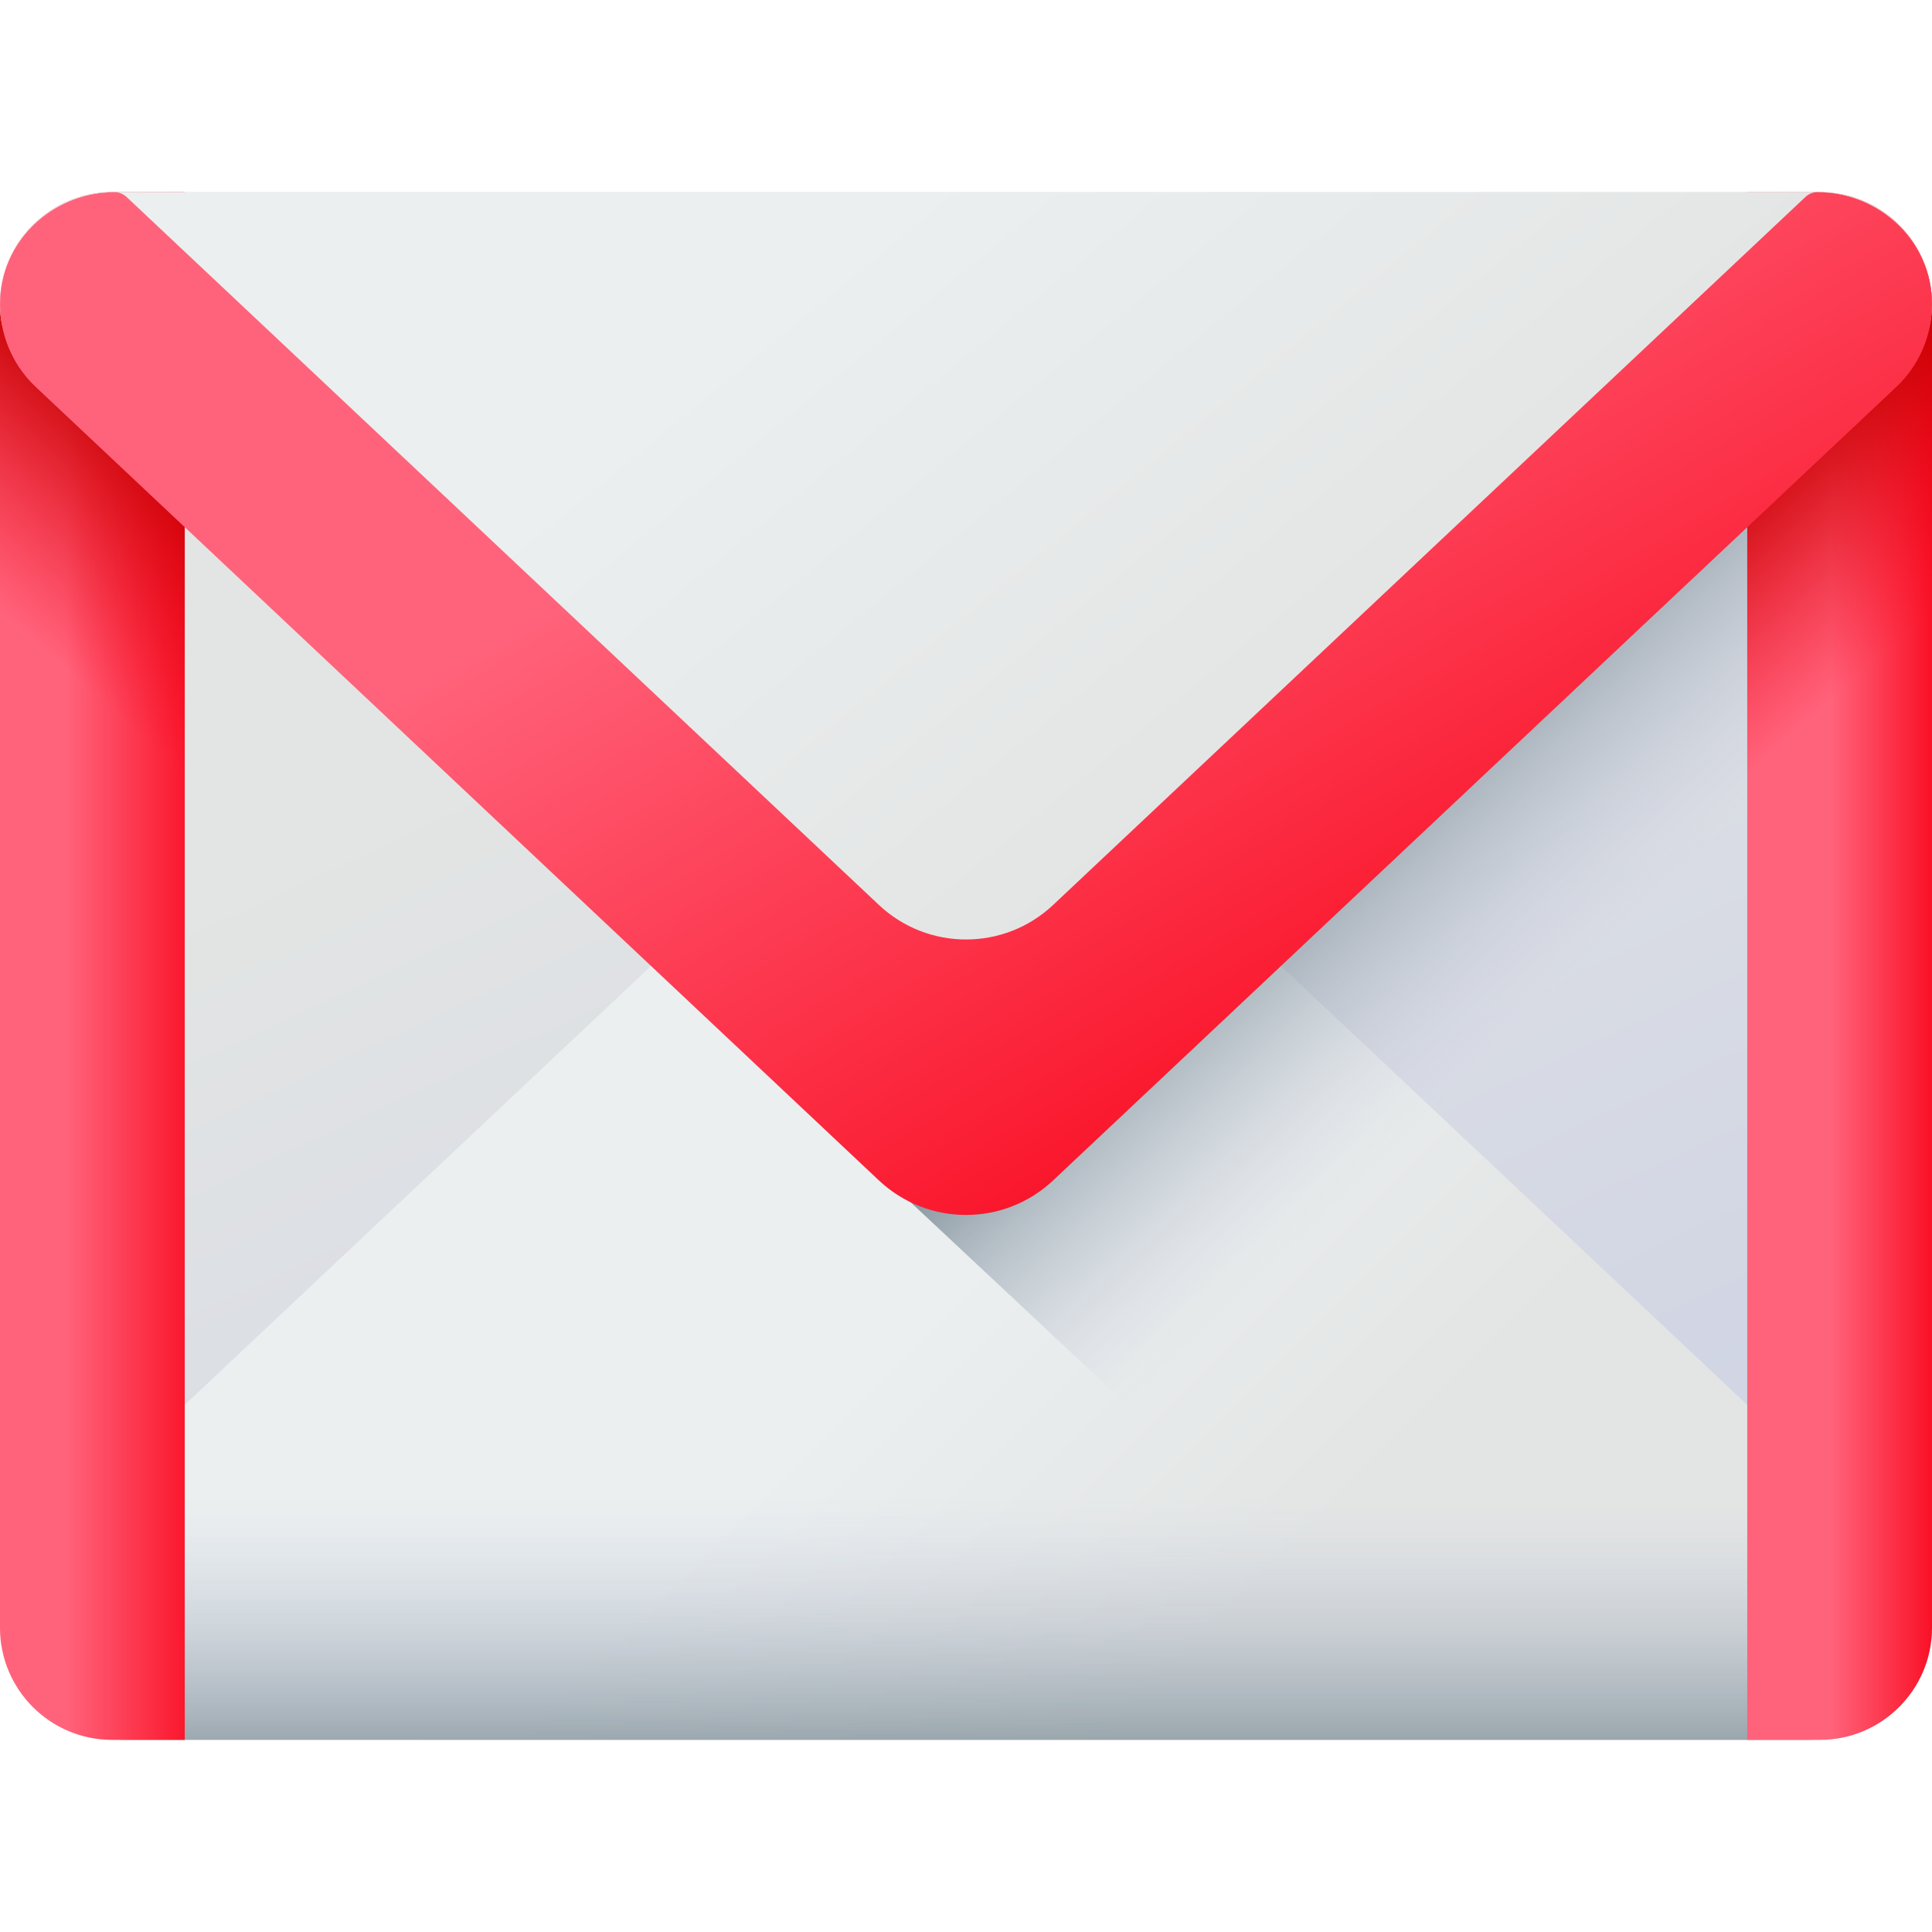
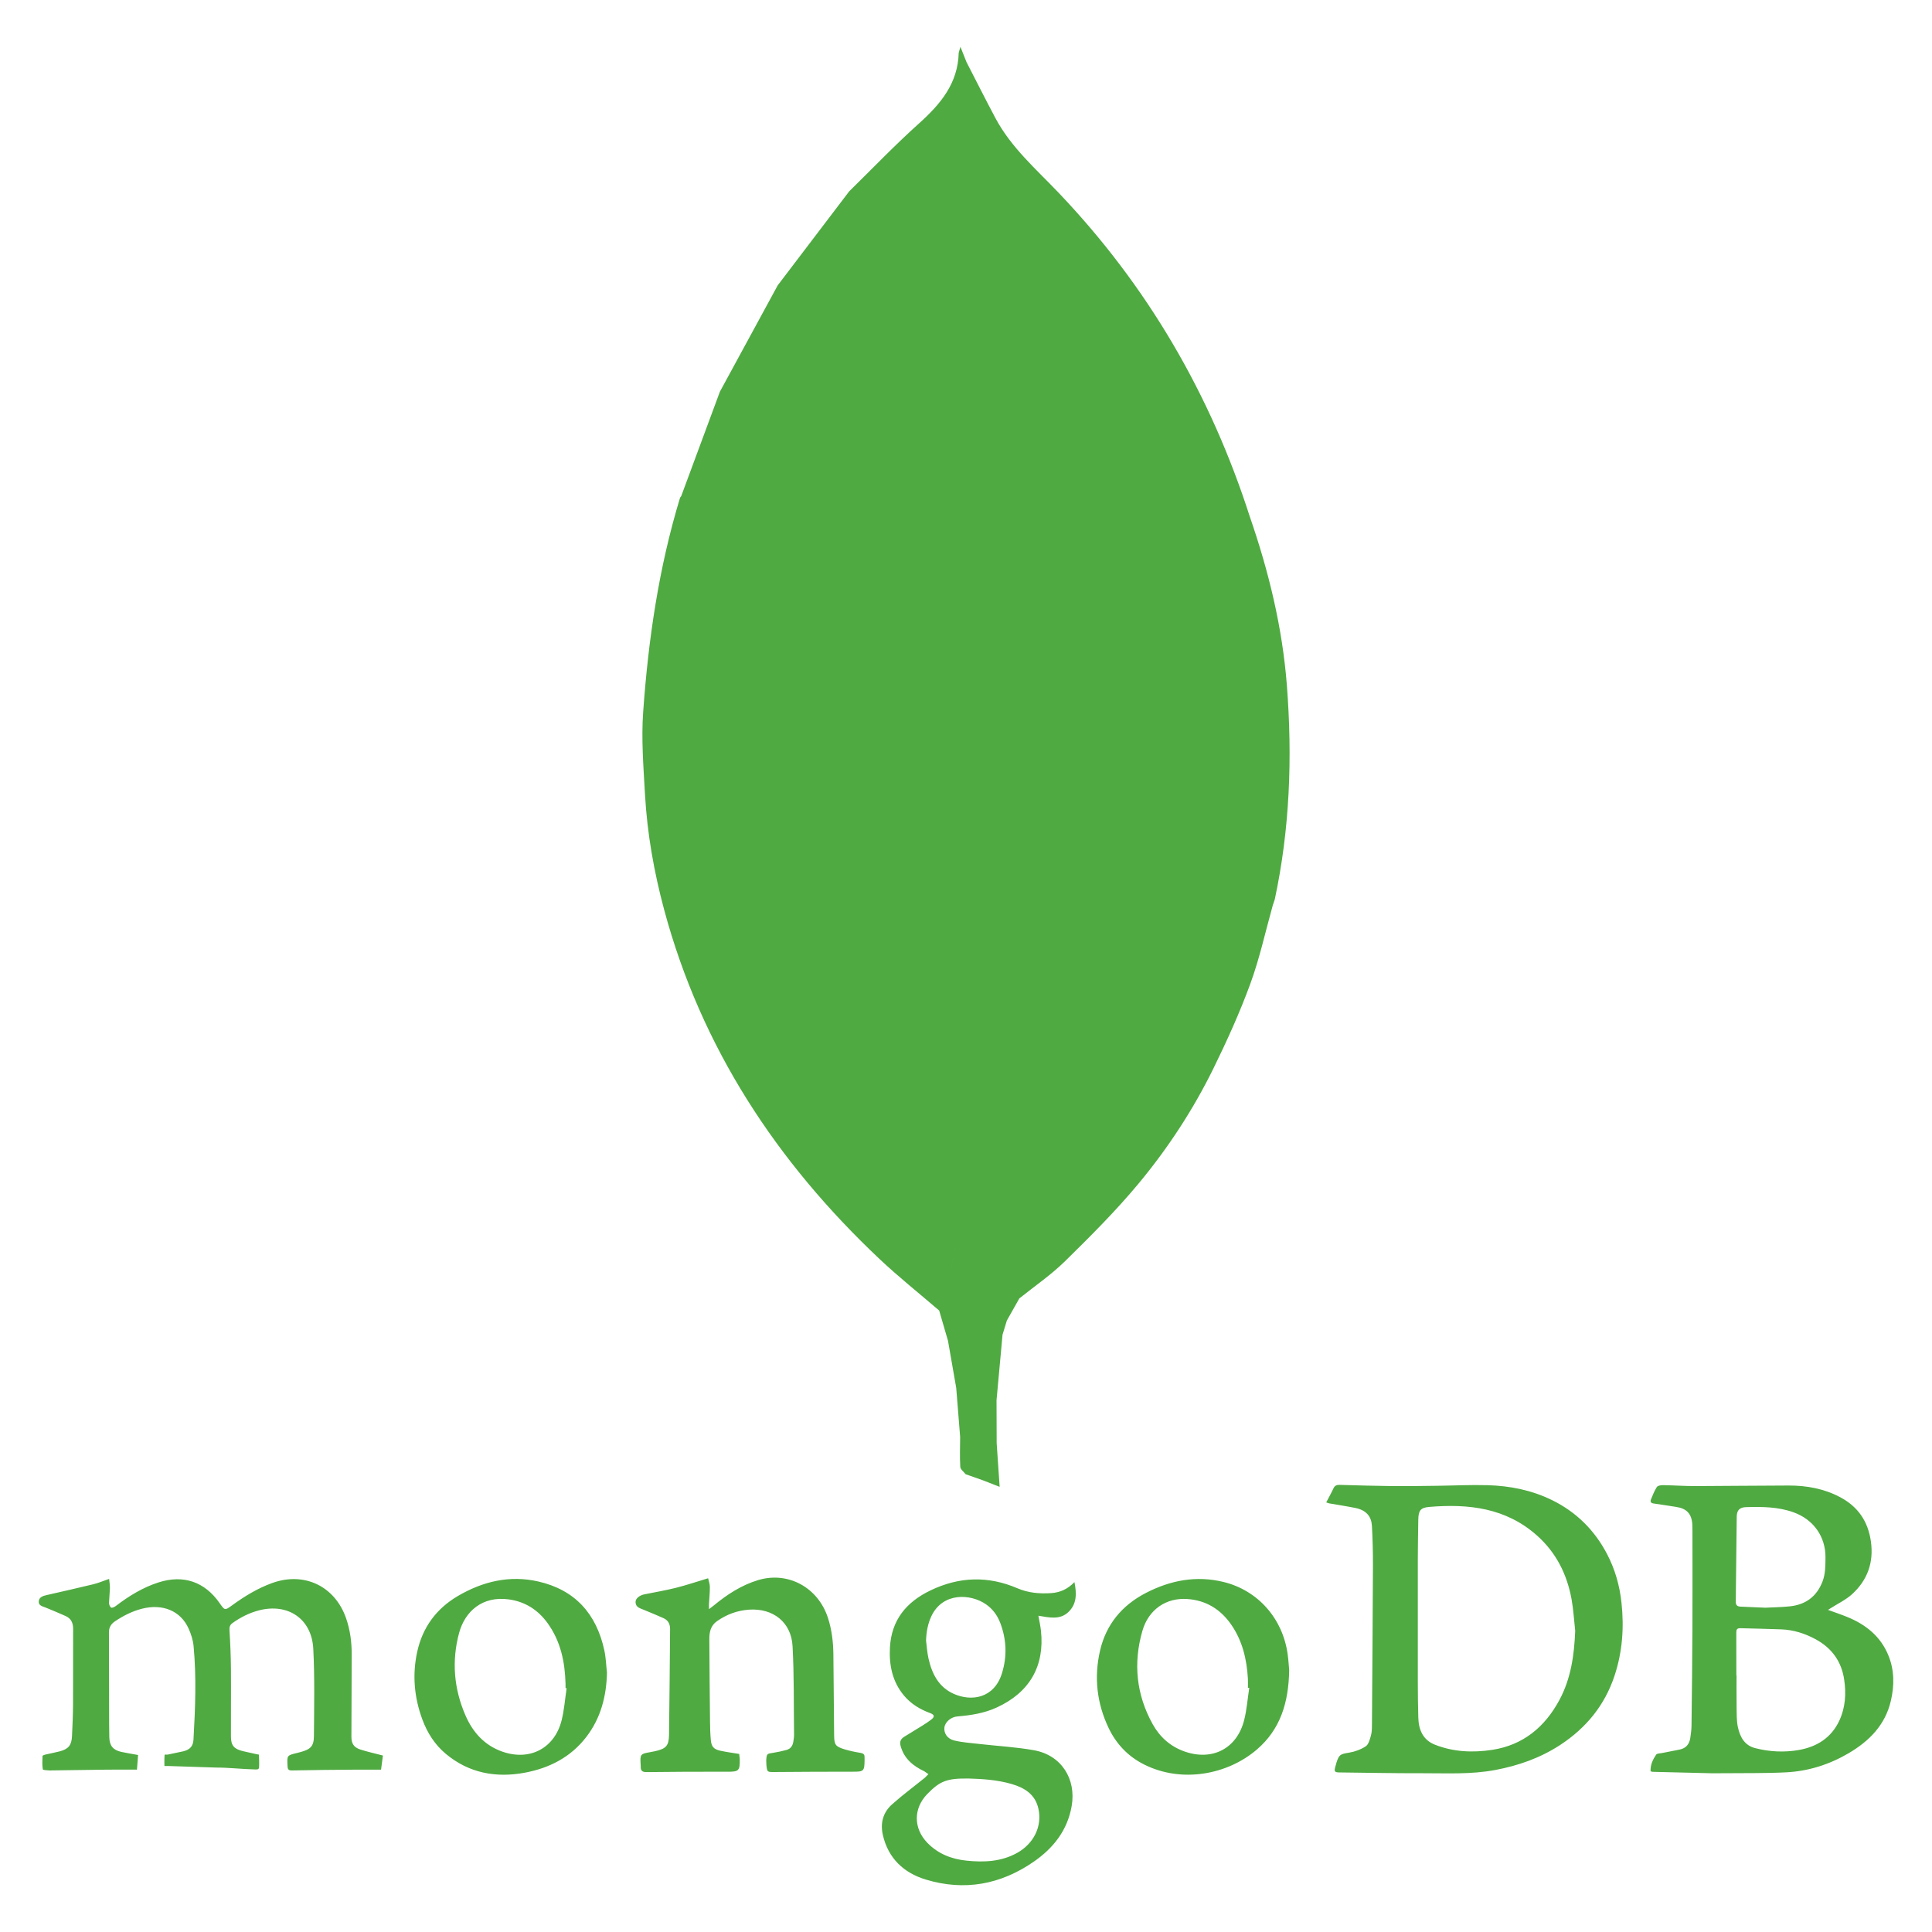
- <svg xmlns="http://www.w3.org/2000/svg" xmlns:xlink="http://www.w3.org/1999/xlink" width="512" height="512" enable-background="new 0 0 510 510" viewBox="0 0 510 510">
-   <linearGradient id="s" x1="218.97" x2="380.27" y1="158.34" y2="504.61" gradientUnits="userSpaceOnUse">
-     <stop stop-color="#e3e5e4" offset="0" />
-     <stop stop-color="#cbd0e4" offset="1" />
-   </linearGradient>
-   <linearGradient id="o">
-     <stop stop-color="#ebeff0" offset="0" />
-     <stop stop-color="#e3e5e4" offset="1" />
-   </linearGradient>
-   <linearGradient id="t" x1="207.04" x2="290.35" y1="381.65" y2="464.96" gradientUnits="userSpaceOnUse" xlink:href="#o" />
-   <linearGradient id="p">
-     <stop stop-color="#cbd0e4" stop-opacity="0" offset="0" />
-     <stop stop-color="#6a7d83" offset="1" />
-   </linearGradient>
-   <linearGradient id="u" x1="255" x2="255" y1="395.1" y2="480.64" gradientUnits="userSpaceOnUse" xlink:href="#p" />
-   <linearGradient id="a">
-     <stop stop-color="#ff637b" offset="0" />
-     <stop stop-color="#f90217" offset="1" />
-   </linearGradient>
-   <linearGradient id="v" x1="17.333" x2="58.022" y1="255" y2="255" gradientUnits="userSpaceOnUse" xlink:href="#a" />
-   <linearGradient id="w" x1="419.96" x2="357.29" y1="254.05" y2="188.05" gradientUnits="userSpaceOnUse" xlink:href="#p" />
-   <linearGradient id="x" x1="483.33" x2="514.67" y1="255" y2="255" gradientUnits="userSpaceOnUse" xlink:href="#a" />
-   <linearGradient id="q">
-     <stop stop-color="#f90217" stop-opacity="0" offset="0" />
-     <stop stop-color="#e7010f" stop-opacity=".267" offset=".267" />
-     <stop stop-color="#ce0004" stop-opacity=".723" offset=".723" />
-     <stop stop-color="#c50000" offset="1" />
-   </linearGradient>
-   <linearGradient id="y" x1="500.77" x2="458.77" y1="169.55" y2="122.05" gradientUnits="userSpaceOnUse" xlink:href="#q" />
-   <linearGradient id="z" x1="962" x2="920" y1="169.55" y2="122.05" gradientTransform="matrix(-1 0 0 1 971.23 0)" gradientUnits="userSpaceOnUse" xlink:href="#q" />
-   <linearGradient id="aa" x1="234.41" x2="346.19" y1="54.061" y2="189.69" gradientUnits="userSpaceOnUse" xlink:href="#o" />
-   <linearGradient id="r" x1="261.03" x2="390.36" y1="90.574" y2="308.57" gradientUnits="userSpaceOnUse" xlink:href="#a" />
-   <path d="m462.39 459.28h-414.79c-16.351 0-29.607-13.256-29.607-29.608l-18-349.35c0-16.352 13.256-29.607 29.607-29.607h450.78c16.352 0 29.607 13.256 29.607 29.607l-18 349.35c1e-3 16.352-13.255 29.608-29.606 29.608z" fill="url(#s)" />
-   <path d="m480.39 459.28h-450.79c-16.351 0-29.607-13.256-29.607-29.608 0-8.258 3.41-16.149 9.423-21.808l222.58-209.46c12.918-12.156 33.066-12.156 45.984 0l222.58 209.46c6.014 5.659 9.423 13.55 9.423 21.808 0 16.352-13.256 29.608-29.607 29.608z" fill="url(#t)" />
-   <path d="m4.235 352.96v76.711c0 16.352 13.036 29.607 29.116 29.607h443.3c16.08 0 29.116-13.256 29.116-29.607v-76.711z" fill="url(#u)" />
-   <path d="m0 80.326v349.35c0 16.352 13.256 29.607 29.607 29.607h19.16v-408.56h-19.16c-16.351 0-29.607 13.256-29.607 29.608z" fill="url(#v)" />
-   <path d="m10.423 102.13 381.58 357.15h88.393c16.352 0 29.607-13.256 29.607-29.607v-349.35c0-16.352-13.256-27.607-29.607-27.607h-450.79c-16.351-1e-3 -28.607 11.255-28.607 27.607 0 8.257 3.41 16.148 9.423 21.807z" fill="url(#w)" />
-   <path d="m510 80.326v349.35c0 16.352-13.256 29.607-29.607 29.607h-19.16v-408.56h19.16c16.351 0 29.607 13.256 29.607 29.608z" fill="url(#x)" />
-   <path d="m480.39 52.718h-19.16v181h48.767v-151.39c0-16.352-13.256-29.608-29.607-29.608z" fill="url(#y)" />
-   <path d="m29.607 52.718h19.16v181h-48.767v-151.39c0-16.352 13.256-29.608 29.607-29.608z" fill="url(#z)" />
-   <path d="m480.39 50.718h-450.79c-16.351 0-29.607 13.256-29.607 29.608 0 8.258 3.41 13.149 9.423 18.808l222.58 209.46c12.918 12.156 33.066 12.156 45.984 0l222.58-209.47c6.013-5.659 9.423-10.55 9.423-18.807 0-16.352-13.256-29.608-29.607-29.608z" fill="url(#aa)" />
-   <path d="m479.78 50.718c-1.179 0-2.313 0.45-3.171 1.257l-198.61 186.91c-12.918 12.156-33.066 12.156-45.984 0l-198.61-186.9c-0.858-0.808-1.993-1.258-3.171-1.258-15.107 0-28.248 11.079-30.018 26.082-1.121 9.503 2.351 18.873 9.216 25.333l222.58 209.46c12.918 12.156 33.066 12.156 45.984 0l222.58-209.46c6.865-6.461 10.337-15.83 9.216-25.333-1.771-15.003-14.912-26.082-30.019-26.082z" fill="url(#r)" />
+ <svg xmlns="http://www.w3.org/2000/svg" viewBox="0 0 128 128">
+   <path d="M82.803 34.23c-2.604-8.108-6.781-15.284-12.667-21.459-1.488-1.562-3.142-2.993-4.18-4.936-.656-1.23-1.281-2.477-1.92-3.715l-.406-1.021-.113.402c-.053 2.02-1.197 3.389-2.621 4.668-1.604 1.438-3.096 3-4.636 4.509l-4.736 6.229-3.829 7.042-2.561 6.915-.077.107c-1.409 4.629-2.104 9.389-2.445 14.195-.129 1.807.019 3.639.12 5.455.145 2.596.596 5.147 1.272 7.66 2.457 9.126 7.444 16.695 14.263 23.127 1.266 1.195 2.635 2.282 3.956 3.418l.585 2.008.544 3.116.26 3.253c-.003.66-.03 1.323.009 1.981.011.169.231.325.355.487l1.104.388 1.149.447-.197-2.891-.009-2.848.397-4.338.288-.944.825-1.461c1.018-.818 2.109-1.562 3.036-2.473 1.677-1.647 3.351-3.317 4.852-5.122 1.947-2.341 3.623-4.896 4.969-7.636.899-1.833 1.747-3.703 2.448-5.618.618-1.688 1.001-3.463 1.488-5.2l.128-.375c1.005-4.688 1.174-9.424.805-14.19-.297-3.841-1.2-7.548-2.456-11.18zm-19.9 50.275c.154-.771.345-1.538.484-2.312-.139.774-.329 1.541-.484 2.312zm3.417.532l-.646-1.415.646 1.415.949.811-.949-.811zM106.474 102.964c-.826-1.583-2.038-2.785-3.64-3.574-1.342-.66-2.785-.95-4.269-.992-1.112-.032-2.228.025-3.342.039-.989.012-1.979.029-2.968.02-1.163-.012-2.326-.047-3.489-.08-.193-.006-.33.033-.42.229-.141.305-.308.599-.481.933l.194.062c.577.102 1.157.189 1.731.304.738.147 1.07.571 1.104 1.193.05.886.07 1.774.067 2.662-.015 3.514-.04 7.028-.066 10.541-.002.232-.006.474-.069.692-.073.252-.152.578-.34.702-.325.216-.728.362-1.115.425-.561.092-.655.117-.83.669l-.076.276c-.084.301-.039.36.275.363 1.802.02 3.603.059 5.404.053 1.643-.006 3.286.094 4.923-.215 1.547-.291 2.991-.801 4.309-1.664 1.71-1.121 2.94-2.619 3.589-4.574.524-1.579.641-3.19.463-4.841-.121-1.139-.427-2.212-.954-3.223zm-3.157 9.661c-.964 1.794-2.402 2.992-4.457 3.308-1.287.197-2.576.14-3.803-.347-.777-.308-1.066-.979-1.09-1.772-.023-.777-.032-1.555-.033-2.332-.004-2.734-.004-5.468 0-8.201.002-.861.017-1.724.031-2.586.01-.606.137-.809.728-.858 2.596-.218 5.073.062 7.13 1.889 1.272 1.13 1.996 2.571 2.297 4.226.125.69.163 1.396.241 2.096-.063 1.598-.279 3.153-1.044 4.577zM125.106 109.664c-.512-1.246-1.482-2.027-2.701-2.527-.416-.171-.845-.312-1.294-.478l.157-.1c.485-.311 1.025-.562 1.443-.945 1.016-.931 1.438-2.102 1.24-3.493-.188-1.323-.848-2.294-2.027-2.924-1.07-.57-2.224-.778-3.418-.777-2.066.002-4.133.033-6.199.037-.712.001-1.424-.052-2.136-.062-.138-.002-.343.033-.402.125-.163.25-.271.538-.387.816-.067.162-.001.251.184.275.497.068.993.153 1.491.227.688.103 1.021.461 1.063 1.154l.009.411c.001 2.155.008 4.31-.001 6.465-.011 2.151-.035 4.304-.061 6.456-.003.271-.04.543-.079.812-.059.406-.276.686-.692.774l-1.177.232c-.139.028-.34.024-.397.11-.216.323-.39.676-.366 1.102l.121.033 3.953.097.793-.003c1.368-.016 2.738.011 4.104-.059 1.479-.074 2.868-.513 4.152-1.268 1.367-.805 2.419-1.866 2.793-3.462.24-1.019.241-2.044-.166-3.028zm-10.043-9.181c.006-.433.197-.621.627-.632 1.059-.029 2.111-.023 3.133.342 1.322.472 2.135 1.612 2.12 3.005-.007.535.001 1.065-.196 1.579-.389 1.012-1.135 1.546-2.193 1.65-.552.056-1.109.062-1.601.088l-1.642-.072c-.218-.008-.313-.104-.312-.328l.064-5.632zm6.806 13.494c-.529 1.151-1.493 1.756-2.7 1.966-.965.168-1.938.119-2.892-.127-.706-.181-.994-.748-1.135-1.377-.095-.421-.079-.922-.087-1.36-.013-.676-.003-2.079-.003-2.079h-.014c0-1 .003-1.866-.003-2.825-.001-.207.034-.31.287-.302.898.027 1.799.042 2.697.077.803.031 1.555.269 2.262.65 1.076.58 1.724 1.468 1.902 2.688.136.925.078 1.835-.314 2.689zM23.282 115.055l.019-5.437c.003-.818-.101-1.62-.369-2.396-.739-2.137-2.777-3.11-4.899-2.343-.965.349-1.83.878-2.656 1.478-.481.35-.481.35-.829-.149-.985-1.412-2.392-1.895-4.03-1.374-1.059.336-1.985.911-2.862 1.579-.082.062-.247.131-.296.094-.082-.061-.139-.206-.137-.315l.06-.966c.005-.203-.034-.407-.054-.62-.396.137-.712.274-1.043.354-1.023.25-2.053.48-3.082.715-.249.057-.512.132-.536.418-.025.281.246.328.456.412.442.178.881.367 1.318.559.367.162.504.455.502.849-.007 1.685.004 3.368-.006 5.053-.004.685-.036 1.369-.067 2.054-.028.607-.235.861-.823 1.014-.312.082-.629.137-.943.211-.069.016-.187.06-.188.094-.013.297-.029.601.021.89.01.052.324.052.498.072l.117-.007c1.212-.018 2.424-.037 3.637-.05.643-.007 1.285-.001 1.983-.001l.075-.97c-.4-.073-.757-.128-1.109-.205-.549-.12-.783-.411-.797-.965l-.01-.793c-.006-2.057-.014-4.113-.014-6.17 0-.299.124-.536.387-.715.557-.376 1.145-.675 1.796-.842 1.372-.351 2.562.137 3.09 1.304.167.368.298.775.335 1.175.194 2.062.11 4.126-.007 6.188-.025.445-.234.669-.673.778l-1.032.218c-.083.021-.204-.035-.21.034-.023.285-.01.722-.01.722h.246l3.142.103c.861-.002 1.723.102 2.583.124.154.003.291.026.3-.152.014-.282.002-.547-.011-.829l-.164-.029-.885-.199c-.597-.141-.803-.368-.805-.972-.007-1.489.013-2.977 0-4.465-.007-.851-.04-1.702-.095-2.551-.015-.226.02-.374.2-.501.53-.378 1.103-.669 1.732-.835 1.935-.51 3.519.551 3.619 2.546.098 1.924.057 3.855.042 5.783-.005.671-.227.874-.888 1.054l-.228.059c-.677.162-.671.162-.631.881.013.225.075.283.315.277 1.379-.031 2.758-.039 4.137-.051.564-.005 1.128 0 1.742 0l.125-.936c-.539-.143-1.036-.249-1.516-.406-.424-.144-.574-.4-.572-.848zM70.771 106.814c.568-.527.572-1.223.413-1.996-.45.471-.954.688-1.529.729-.771.055-1.528-.012-2.246-.319-1.942-.834-3.854-.775-5.76.14-1.603.768-2.589 1.965-2.688 3.78-.063 1.163.155 2.264.931 3.189.465.554 1.062.913 1.735 1.161.29.107.312.245.069.43-.178.137-.367.261-.557.38-.406.255-.815.507-1.226.754-.241.146-.323.332-.244.617.231.838.826 1.322 1.57 1.675l.271.189-.237.237c-.729.591-1.487 1.149-2.185 1.776-.586.527-.775 1.233-.598 2.012.357 1.555 1.388 2.517 2.851 2.959 2.557.774 4.958.33 7.147-1.185 1.298-.899 2.229-2.069 2.512-3.679.317-1.809-.688-3.379-2.487-3.703-1.19-.216-2.408-.278-3.612-.416-.562-.064-1.132-.102-1.679-.231-.465-.11-.696-.489-.653-.859.043-.364.43-.703.873-.738.892-.072 1.766-.211 2.588-.587 2.178-.996 3.189-2.74 2.936-5.088-.033-.316-.105-.628-.17-.996.697.117 1.41.294 1.975-.231zm-6.609 11.017c.886.026 1.894.081 2.868.366.857.25 1.562.688 1.77 1.645.251 1.156-.305 2.306-1.424 2.924-1.048.578-2.186.626-3.34.507-.988-.102-1.877-.444-2.589-1.174-.938-.961-.943-2.291-.004-3.249.839-.856 1.288-1.033 2.719-1.019zm2.217-6.962c-.516 1.651-2.018 1.879-3.195 1.351-1.003-.449-1.44-1.333-1.669-2.342-.089-.388-.11-.791-.162-1.188.021-.569.115-1.115.36-1.627.751-1.577 2.596-1.483 3.617-.769.438.306.743.722.934 1.215.424 1.104.467 2.229.115 3.36zM57.009 116.132c-.355-.057-.712-.131-1.057-.236-.608-.186-.682-.3-.689-.943-.018-1.792-.03-3.584-.05-5.375-.01-.806-.106-1.601-.353-2.371-.65-2.03-2.641-3.12-4.633-2.521-1.104.333-2.052.952-2.935 1.679l-.322.247.001-.331c.021-.381.062-.762.059-1.143-.002-.199-.078-.399-.115-.574-.753.227-1.428.455-2.117.629-.691.174-1.396.292-2.095.434-.347.07-.602.28-.596.519.009.337.288.402.532.503.442.181.883.364 1.32.558.312.139.439.397.436.732-.022 2.329-.036 4.659-.07 6.989-.01.736-.196.93-.92 1.092l-.316.063c-.67.115-.689.142-.643.849l.004.117c-.008.272.111.36.391.357 1.78-.021 3.561-.031 5.341-.024.763.003.845-.057.829-.841l-.036-.337c-.436-.073-.853-.126-1.261-.216-.427-.095-.58-.27-.62-.704-.037-.397-.049-.8-.053-1.2-.02-1.831-.036-3.662-.045-5.492-.002-.461.083-.889.507-1.186.643-.449 1.347-.709 2.125-.762 1.588-.109 2.795.832 2.881 2.415.106 1.953.074 3.913.099 5.87.002.146-.024.293-.044.438-.038.286-.178.501-.468.575-.283.074-.57.14-.859.184-.431.064-.44.061-.473.496l.011.293c.051.506.052.491.564.486 1.722-.014 3.443-.023 5.164-.021.72.002.771-.032.777-.774l-.002-.176c.011-.19-.074-.267-.269-.298zM81.061 104.809c-1.805-.441-3.517-.113-5.143.728-1.58.817-2.636 2.08-3.038 3.824-.406 1.763-.212 3.483.567 5.12.507 1.063 1.287 1.885 2.349 2.419 2.486 1.252 5.527.684 7.477-.991 1.539-1.321 2.104-3.08 2.138-5.257-.021-.218-.042-.638-.1-1.054-.327-2.37-1.968-4.231-4.25-4.789zm1.367 9.155c-.479 1.886-2.11 2.724-3.95 2.076-.939-.33-1.641-.961-2.113-1.814-1.086-1.96-1.295-4.044-.677-6.182.412-1.424 1.584-2.203 2.978-2.105 1.246.087 2.204.685 2.907 1.699.741 1.07 1.027 2.287 1.103 3.565.013.205.002.41.002.616l.088.01c-.11.713-.162 1.44-.338 2.135zM35.664 104.778c-1.899-.434-3.678-.005-5.326.96-1.425.834-2.346 2.08-2.699 3.708-.331 1.521-.196 3.016.343 4.473.328.888.825 1.669 1.554 2.278 1.535 1.281 3.329 1.605 5.238 1.248 1.616-.303 3.036-1.021 4.068-2.364.966-1.256 1.334-2.698 1.372-4.261-.057-.495-.071-.999-.176-1.482-.522-2.411-1.932-4.003-4.374-4.56zm1.549 9.18c-.463 1.876-2.12 2.735-3.947 2.087-1.173-.417-1.937-1.276-2.42-2.377-.774-1.769-.932-3.61-.431-5.476.384-1.427 1.541-2.478 3.312-2.226 1.087.154 1.935.709 2.567 1.592.854 1.191 1.135 2.555 1.174 3.988v.293l.072.011c-.105.704-.157 1.42-.327 2.108z" clip-rule="evenodd" fill="#4FAA41" fill-rule="evenodd" />
</svg>
